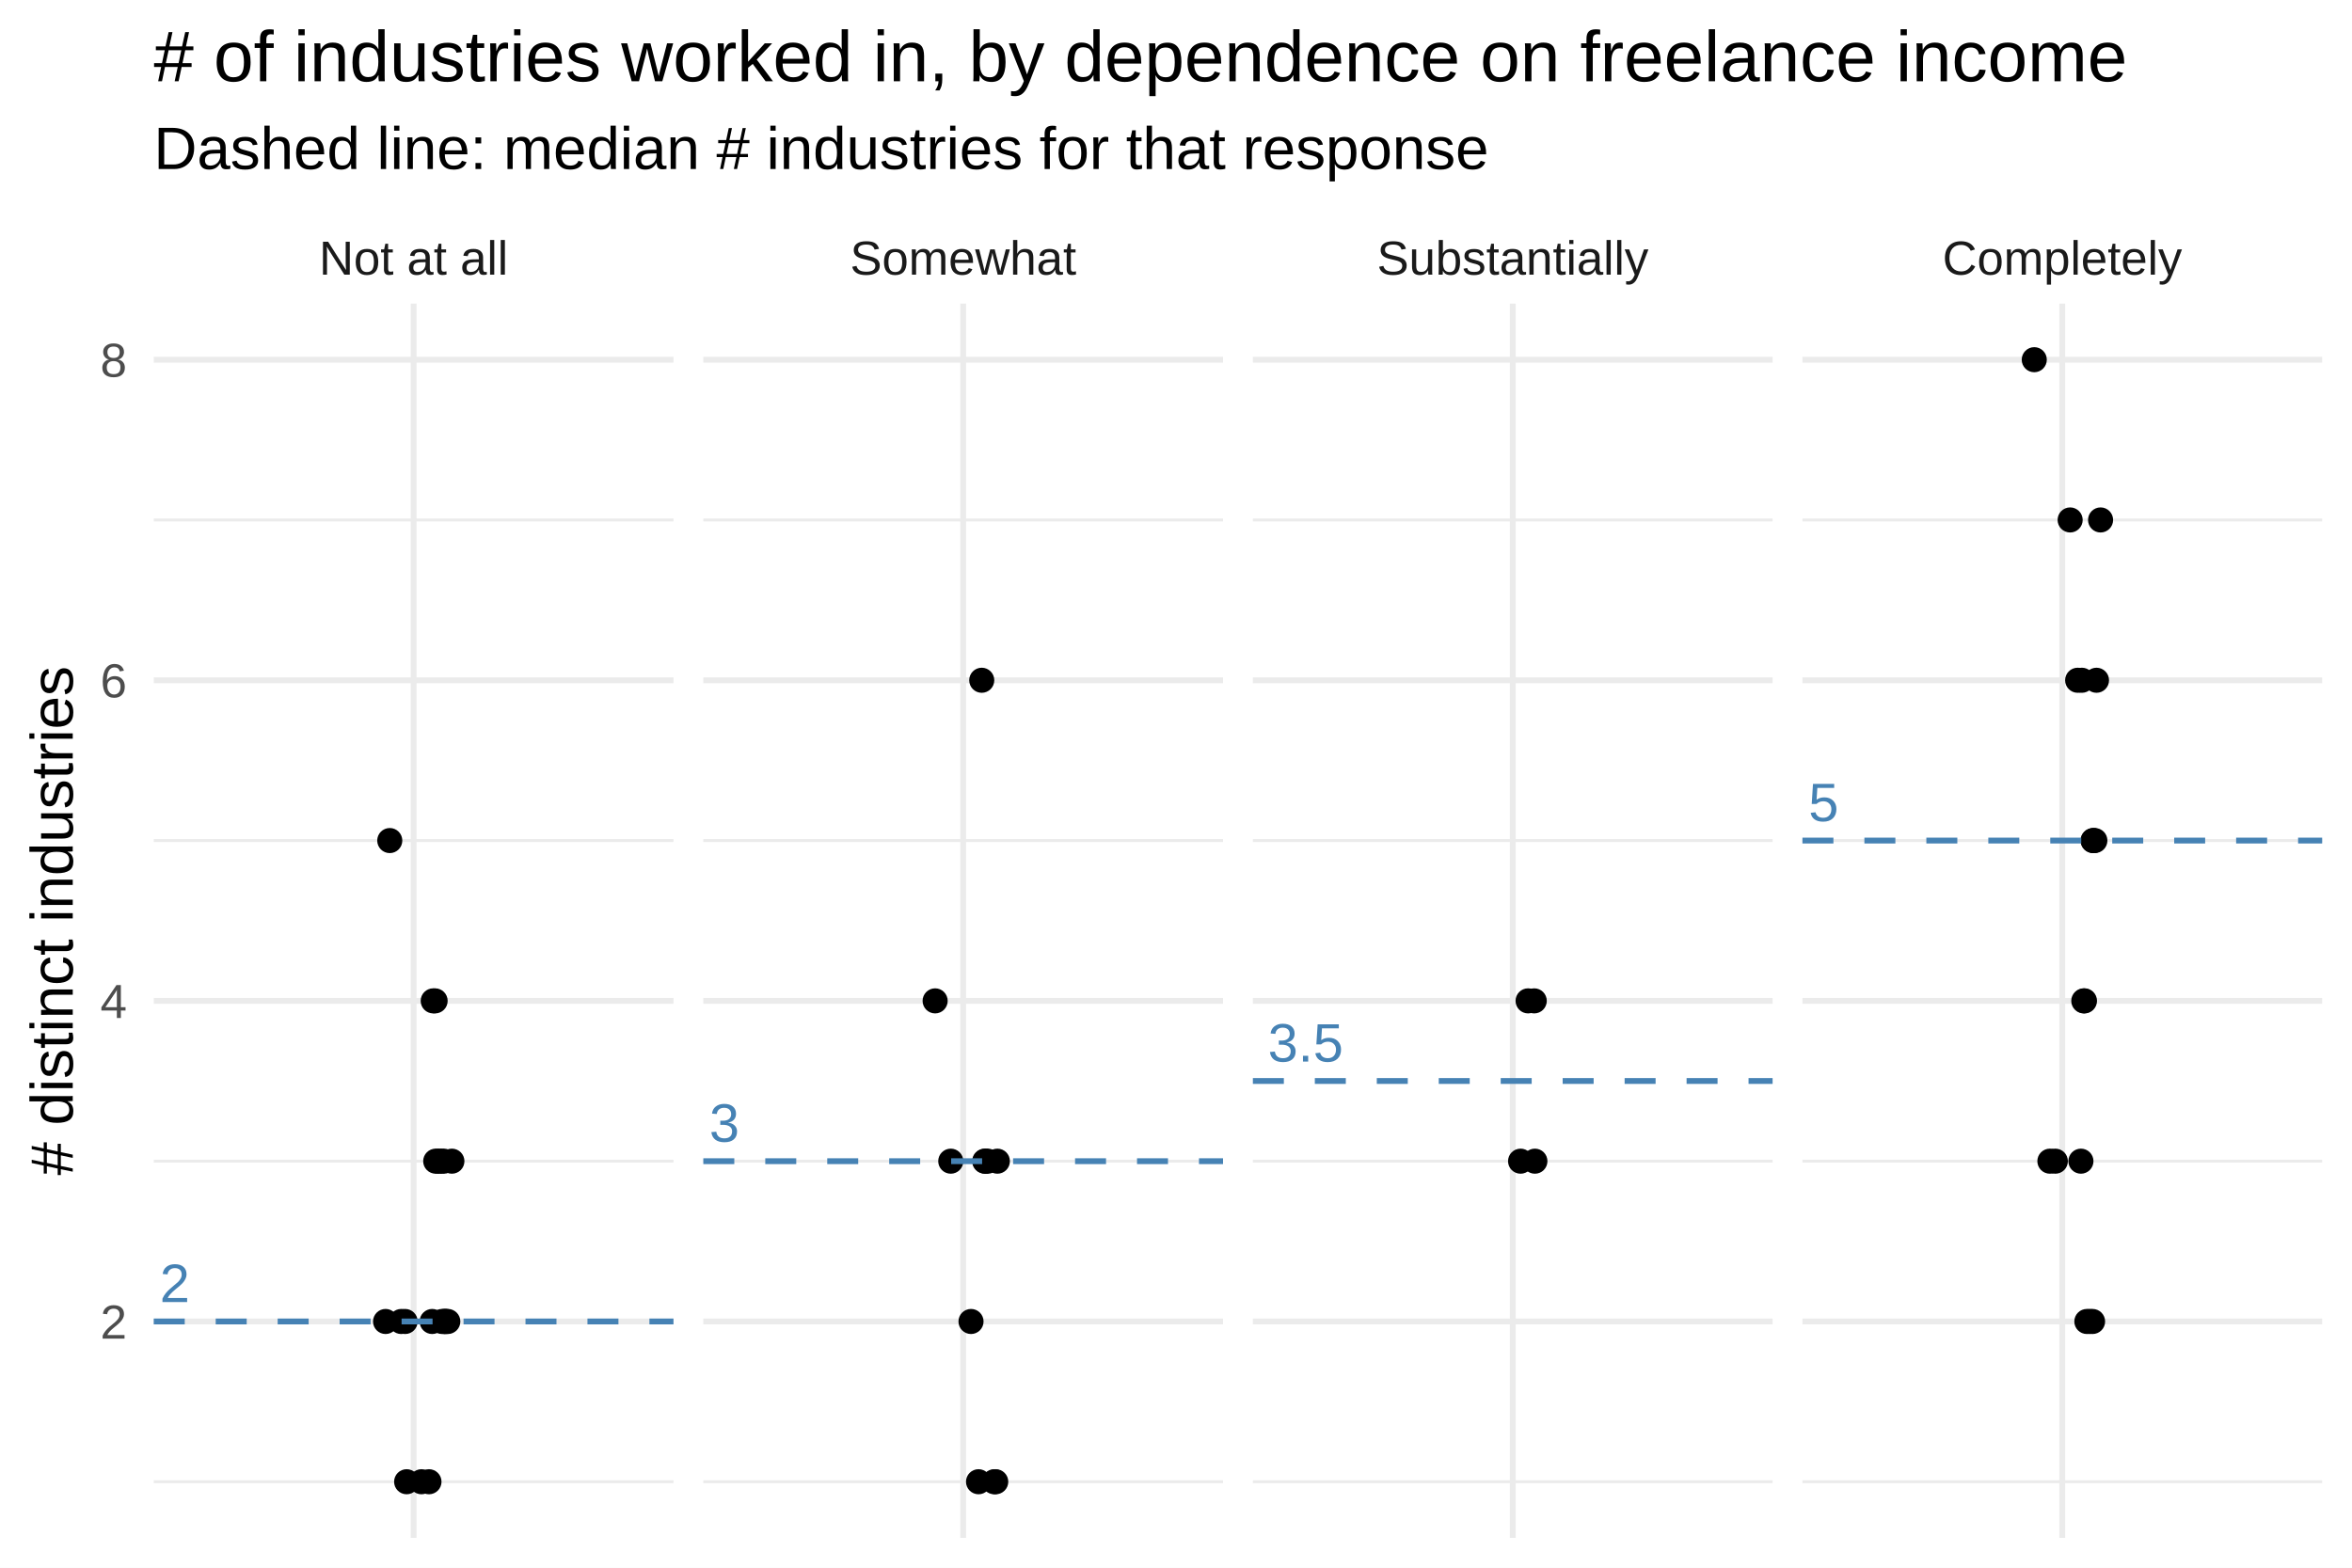
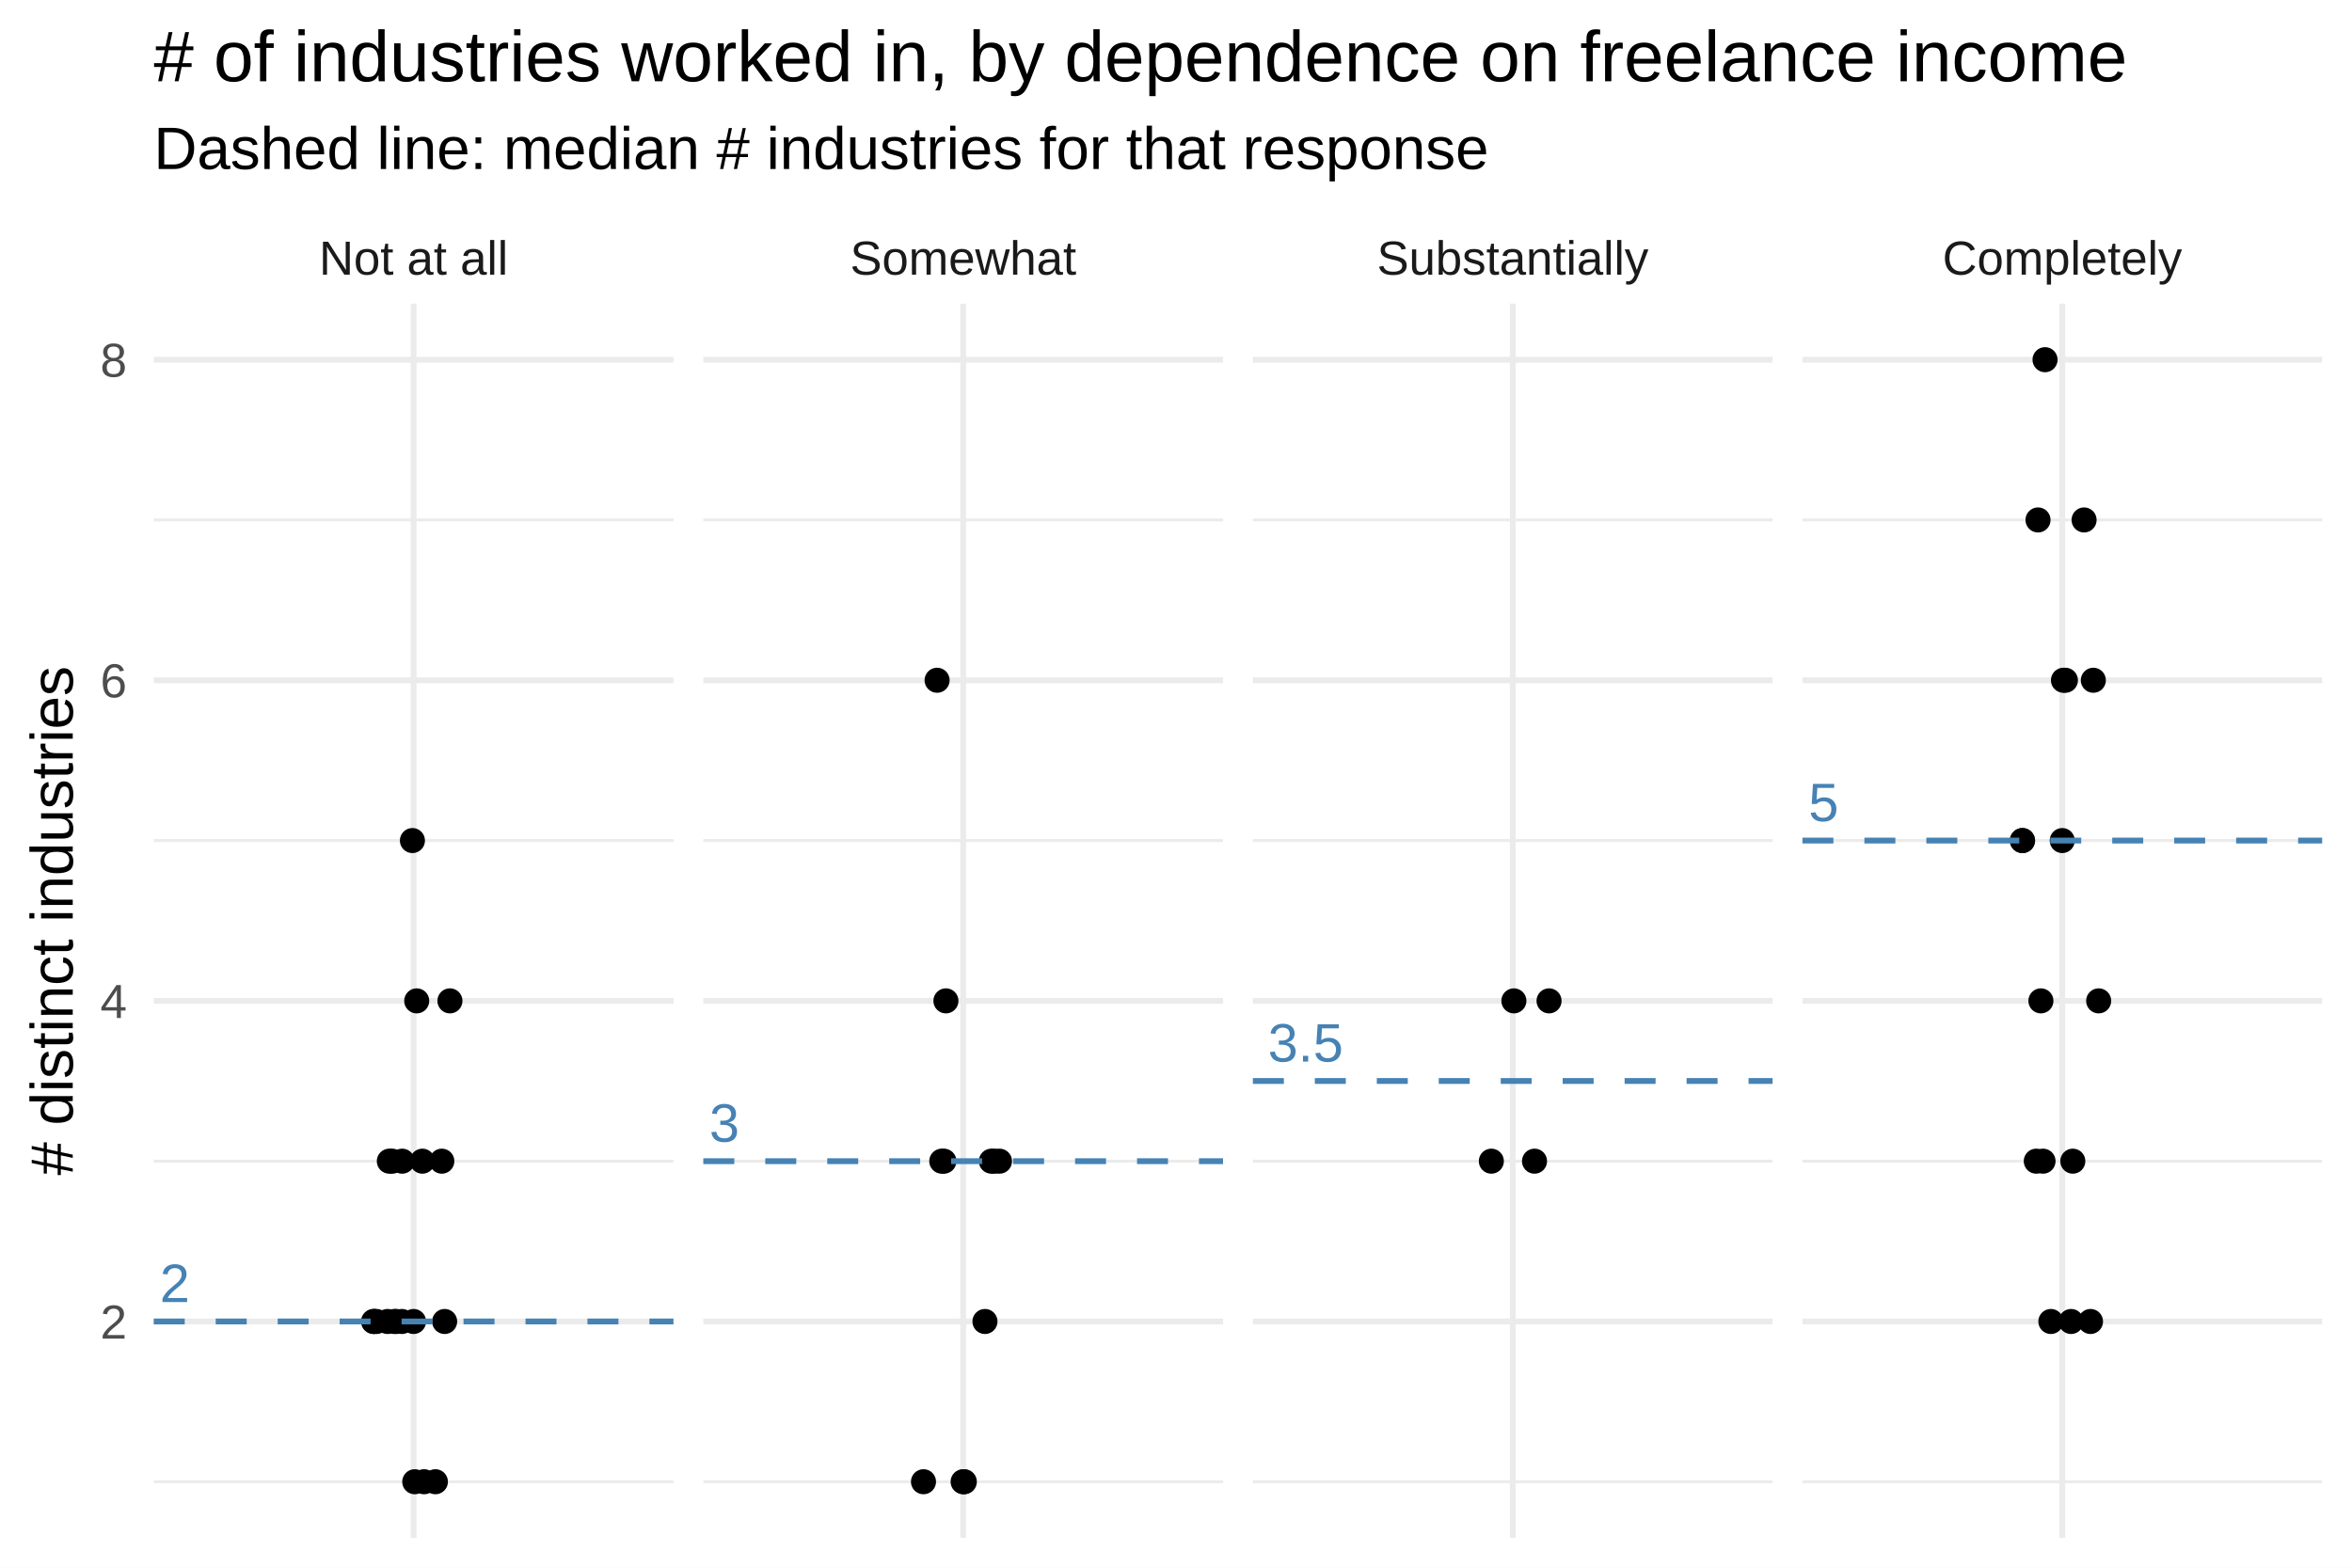
<svg xmlns="http://www.w3.org/2000/svg" width="432.00pt" height="288.00pt" viewBox="0 0 432.00 288.00">
  <g class="svglite">
    <defs>
      <style type="text/css">
    .svglite line, .svglite polyline, .svglite polygon, .svglite path, .svglite rect, .svglite circle {
      fill: none;
      stroke: #000000;
      stroke-linecap: round;
      stroke-linejoin: round;
      stroke-miterlimit: 10.00;
    }
    .svglite text {
      white-space: pre;
    }
    .svglite g.glyphgroup path {
      fill: inherit;
      stroke: none;
    }
  </style>
    </defs>
    <rect width="100%" height="100%" style="stroke: none; fill: #FFFFFF;" />
    <defs>
      <clipPath id="cpMC4wMHw0MzIuMDB8MC4wMHwyODguMDA=">
        <rect x="0.00" y="0.00" width="432.00" height="288.00" />
      </clipPath>
    </defs>
    <g clip-path="url(#cpMC4wMHw0MzIuMDB8MC4wMHwyODguMDA=)">
      <rect x="0" y="0.00" width="432.00" height="288.00" style="stroke-width: 1.07; stroke: none; fill: #FFFFFF;" />
    </g>
    <defs>
      <clipPath id="cpMjguMjR8MTIzLjcwfDU1Ljc3fDI4Mi41Mg==">
        <rect x="28.24" y="55.77" width="95.46" height="226.75" />
      </clipPath>
    </defs>
    <g clip-path="url(#cpMjguMjR8MTIzLjcwfDU1Ljc3fDI4Mi41Mg==)">
      <polyline points="28.24,272.21 123.70,272.21 " style="stroke-width: 0.53; stroke: #EBEBEB; stroke-linecap: butt;" />
      <polyline points="28.24,213.32 123.70,213.32 " style="stroke-width: 0.53; stroke: #EBEBEB; stroke-linecap: butt;" />
      <polyline points="28.24,154.42 123.70,154.42 " style="stroke-width: 0.53; stroke: #EBEBEB; stroke-linecap: butt;" />
      <polyline points="28.24,95.52 123.70,95.52 " style="stroke-width: 0.53; stroke: #EBEBEB; stroke-linecap: butt;" />
      <polyline points="28.24,242.77 123.70,242.77 " style="stroke-width: 1.07; stroke: #EBEBEB; stroke-linecap: butt;" />
      <polyline points="28.24,183.87 123.70,183.87 " style="stroke-width: 1.07; stroke: #EBEBEB; stroke-linecap: butt;" />
      <polyline points="28.24,124.97 123.70,124.97 " style="stroke-width: 1.07; stroke: #EBEBEB; stroke-linecap: butt;" />
      <polyline points="28.24,66.08 123.70,66.08 " style="stroke-width: 1.07; stroke: #EBEBEB; stroke-linecap: butt;" />
      <polyline points="75.97,282.52 75.97,55.77 " style="stroke-width: 1.07; stroke: #EBEBEB; stroke-linecap: butt;" />
-       <circle cx="79.92" cy="183.87" r="1.95" style="stroke-width: 0.71; fill: #000000;" />
-       <circle cx="80.03" cy="213.32" r="1.95" style="stroke-width: 0.71; fill: #000000;" />
-       <circle cx="77.41" cy="272.21" r="1.95" style="stroke-width: 0.71; fill: #000000;" />
-       <circle cx="78.79" cy="272.21" r="1.95" style="stroke-width: 0.71; fill: #000000;" />
-       <circle cx="79.38" cy="242.77" r="1.95" style="stroke-width: 0.71; fill: #000000;" />
-       <circle cx="81.95" cy="242.77" r="1.95" style="stroke-width: 0.71; fill: #000000;" />
+       <circle cx="82.64" cy="183.87" r="1.95" style="stroke-width: 0.71; fill: #000000;" />
+       <circle cx="72.04" cy="213.32" r="1.95" style="stroke-width: 0.71; fill: #000000;" />
+       <circle cx="79.97" cy="272.21" r="1.95" style="stroke-width: 0.71; fill: #000000;" />
+       <circle cx="76.18" cy="272.21" r="1.95" style="stroke-width: 0.71; fill: #000000;" />
+       <circle cx="71.18" cy="242.77" r="1.95" style="stroke-width: 0.71; fill: #000000;" />
+       <circle cx="68.68" cy="242.77" r="1.95" style="stroke-width: 0.71; fill: #000000;" />
+       <circle cx="75.96" cy="242.77" r="1.95" style="stroke-width: 0.71; fill: #000000;" />
      <circle cx="81.67" cy="242.77" r="1.95" style="stroke-width: 0.71; fill: #000000;" />
-       <circle cx="82.25" cy="242.77" r="1.95" style="stroke-width: 0.71; fill: #000000;" />
-       <circle cx="73.69" cy="242.77" r="1.95" style="stroke-width: 0.71; fill: #000000;" />
-       <circle cx="80.48" cy="213.32" r="1.95" style="stroke-width: 0.71; fill: #000000;" />
-       <circle cx="70.82" cy="242.77" r="1.95" style="stroke-width: 0.71; fill: #000000;" />
-       <circle cx="81.52" cy="213.32" r="1.95" style="stroke-width: 0.71; fill: #000000;" />
-       <circle cx="80.99" cy="213.32" r="1.95" style="stroke-width: 0.71; fill: #000000;" />
-       <circle cx="79.57" cy="183.87" r="1.95" style="stroke-width: 0.71; fill: #000000;" />
-       <circle cx="83.00" cy="213.32" r="1.95" style="stroke-width: 0.71; fill: #000000;" />
-       <circle cx="81.62" cy="242.77" r="1.95" style="stroke-width: 0.71; fill: #000000;" />
-       <circle cx="74.69" cy="272.21" r="1.95" style="stroke-width: 0.71; fill: #000000;" />
-       <circle cx="71.59" cy="154.42" r="1.95" style="stroke-width: 0.71; fill: #000000;" />
-       <circle cx="74.41" cy="242.77" r="1.95" style="stroke-width: 0.71; fill: #000000;" />
-       <circle cx="81.19" cy="242.77" r="1.95" style="stroke-width: 0.71; fill: #000000;" />
+       <circle cx="72.43" cy="242.77" r="1.95" style="stroke-width: 0.71; fill: #000000;" />
+       <circle cx="81.15" cy="213.32" r="1.95" style="stroke-width: 0.71; fill: #000000;" />
+       <circle cx="72.79" cy="242.77" r="1.95" style="stroke-width: 0.71; fill: #000000;" />
+       <circle cx="77.58" cy="213.32" r="1.95" style="stroke-width: 0.71; fill: #000000;" />
+       <circle cx="73.87" cy="213.32" r="1.95" style="stroke-width: 0.71; fill: #000000;" />
+       <circle cx="76.54" cy="183.87" r="1.95" style="stroke-width: 0.71; fill: #000000;" />
+       <circle cx="71.51" cy="213.32" r="1.95" style="stroke-width: 0.71; fill: #000000;" />
+       <circle cx="68.62" cy="242.77" r="1.95" style="stroke-width: 0.71; fill: #000000;" />
+       <circle cx="77.90" cy="272.21" r="1.95" style="stroke-width: 0.71; fill: #000000;" />
+       <circle cx="75.75" cy="154.42" r="1.95" style="stroke-width: 0.71; fill: #000000;" />
+       <circle cx="73.82" cy="242.77" r="1.95" style="stroke-width: 0.71; fill: #000000;" />
+       <circle cx="69.16" cy="242.77" r="1.95" style="stroke-width: 0.71; fill: #000000;" />
      <line x1="28.24" y1="242.77" x2="123.70" y2="242.77" style="stroke-width: 1.07; stroke: #4682B4; stroke-dasharray: 5.69,5.69; stroke-linecap: butt;" />
      <text x="29.34" y="239.20" style="font-size: 9.96px;fill: #4682B4; font-family: &quot;Arial&quot;;" textLength="5.53px" lengthAdjust="spacingAndGlyphs">2</text>
    </g>
    <g clip-path="url(#cpMC4wMHw0MzIuMDB8MC4wMHwyODguMDA=)">
</g>
    <defs>
      <clipPath id="cpMTI5LjE4fDIyNC42NHw1NS43N3wyODIuNTI=">
        <rect x="129.18" y="55.77" width="95.46" height="226.75" />
      </clipPath>
    </defs>
    <g clip-path="url(#cpMTI5LjE4fDIyNC42NHw1NS43N3wyODIuNTI=)">
      <polyline points="129.18,272.21 224.64,272.21 " style="stroke-width: 0.53; stroke: #EBEBEB; stroke-linecap: butt;" />
      <polyline points="129.18,213.32 224.64,213.32 " style="stroke-width: 0.53; stroke: #EBEBEB; stroke-linecap: butt;" />
      <polyline points="129.18,154.42 224.64,154.42 " style="stroke-width: 0.53; stroke: #EBEBEB; stroke-linecap: butt;" />
      <polyline points="129.18,95.52 224.64,95.52 " style="stroke-width: 0.53; stroke: #EBEBEB; stroke-linecap: butt;" />
      <polyline points="129.18,242.77 224.64,242.77 " style="stroke-width: 1.07; stroke: #EBEBEB; stroke-linecap: butt;" />
      <polyline points="129.18,183.87 224.64,183.87 " style="stroke-width: 1.07; stroke: #EBEBEB; stroke-linecap: butt;" />
      <polyline points="129.18,124.97 224.64,124.97 " style="stroke-width: 1.07; stroke: #EBEBEB; stroke-linecap: butt;" />
      <polyline points="129.18,66.08 224.64,66.08 " style="stroke-width: 1.07; stroke: #EBEBEB; stroke-linecap: butt;" />
      <polyline points="176.91,282.52 176.91,55.77 " style="stroke-width: 1.07; stroke: #EBEBEB; stroke-linecap: butt;" />
-       <circle cx="180.86" cy="213.32" r="1.95" style="stroke-width: 0.71; fill: #000000;" />
-       <circle cx="180.98" cy="213.32" r="1.95" style="stroke-width: 0.71; fill: #000000;" />
-       <circle cx="178.35" cy="242.77" r="1.95" style="stroke-width: 0.71; fill: #000000;" />
-       <circle cx="179.73" cy="272.21" r="1.95" style="stroke-width: 0.71; fill: #000000;" />
-       <circle cx="180.32" cy="124.97" r="1.95" style="stroke-width: 0.71; fill: #000000;" />
-       <circle cx="182.89" cy="272.21" r="1.95" style="stroke-width: 0.71; fill: #000000;" />
-       <circle cx="182.61" cy="272.21" r="1.95" style="stroke-width: 0.71; fill: #000000;" />
-       <circle cx="183.19" cy="213.32" r="1.95" style="stroke-width: 0.71; fill: #000000;" />
-       <circle cx="174.63" cy="213.32" r="1.95" style="stroke-width: 0.71; fill: #000000;" />
-       <circle cx="181.42" cy="213.32" r="1.95" style="stroke-width: 0.71; fill: #000000;" />
-       <circle cx="171.76" cy="183.87" r="1.95" style="stroke-width: 0.71; fill: #000000;" />
+       <circle cx="183.58" cy="213.32" r="1.95" style="stroke-width: 0.71; fill: #000000;" />
+       <circle cx="172.98" cy="213.32" r="1.95" style="stroke-width: 0.71; fill: #000000;" />
+       <circle cx="180.91" cy="242.77" r="1.95" style="stroke-width: 0.71; fill: #000000;" />
+       <circle cx="177.12" cy="272.21" r="1.95" style="stroke-width: 0.71; fill: #000000;" />
+       <circle cx="172.12" cy="124.97" r="1.95" style="stroke-width: 0.71; fill: #000000;" />
+       <circle cx="169.62" cy="272.21" r="1.95" style="stroke-width: 0.71; fill: #000000;" />
+       <circle cx="176.90" cy="272.21" r="1.95" style="stroke-width: 0.71; fill: #000000;" />
+       <circle cx="182.61" cy="213.32" r="1.95" style="stroke-width: 0.71; fill: #000000;" />
+       <circle cx="173.37" cy="213.32" r="1.95" style="stroke-width: 0.71; fill: #000000;" />
+       <circle cx="182.09" cy="213.32" r="1.95" style="stroke-width: 0.71; fill: #000000;" />
+       <circle cx="173.74" cy="183.87" r="1.95" style="stroke-width: 0.71; fill: #000000;" />
      <line x1="129.18" y1="213.32" x2="224.64" y2="213.32" style="stroke-width: 1.07; stroke: #4682B4; stroke-dasharray: 5.69,5.69; stroke-linecap: butt;" />
      <text x="130.28" y="209.75" style="font-size: 9.96px;fill: #4682B4; font-family: &quot;Arial&quot;;" textLength="5.53px" lengthAdjust="spacingAndGlyphs">3</text>
    </g>
    <g clip-path="url(#cpMC4wMHw0MzIuMDB8MC4wMHwyODguMDA=)">
</g>
    <defs>
      <clipPath id="cpMjMwLjEyfDMyNS41OHw1NS43N3wyODIuNTI=">
        <rect x="230.12" y="55.77" width="95.46" height="226.75" />
      </clipPath>
    </defs>
    <g clip-path="url(#cpMjMwLjEyfDMyNS41OHw1NS43N3wyODIuNTI=)">
      <polyline points="230.12,272.21 325.58,272.21 " style="stroke-width: 0.53; stroke: #EBEBEB; stroke-linecap: butt;" />
      <polyline points="230.12,213.32 325.58,213.32 " style="stroke-width: 0.53; stroke: #EBEBEB; stroke-linecap: butt;" />
      <polyline points="230.12,154.42 325.58,154.42 " style="stroke-width: 0.53; stroke: #EBEBEB; stroke-linecap: butt;" />
      <polyline points="230.12,95.52 325.58,95.52 " style="stroke-width: 0.53; stroke: #EBEBEB; stroke-linecap: butt;" />
      <polyline points="230.12,242.77 325.58,242.77 " style="stroke-width: 1.07; stroke: #EBEBEB; stroke-linecap: butt;" />
      <polyline points="230.12,183.87 325.58,183.87 " style="stroke-width: 1.07; stroke: #EBEBEB; stroke-linecap: butt;" />
      <polyline points="230.12,124.97 325.58,124.97 " style="stroke-width: 1.07; stroke: #EBEBEB; stroke-linecap: butt;" />
      <polyline points="230.12,66.08 325.58,66.08 " style="stroke-width: 1.07; stroke: #EBEBEB; stroke-linecap: butt;" />
      <polyline points="277.85,282.52 277.85,55.77 " style="stroke-width: 1.07; stroke: #EBEBEB; stroke-linecap: butt;" />
-       <circle cx="281.80" cy="183.87" r="1.95" style="stroke-width: 0.71; fill: #000000;" />
-       <circle cx="281.92" cy="213.32" r="1.95" style="stroke-width: 0.71; fill: #000000;" />
-       <circle cx="279.29" cy="213.32" r="1.95" style="stroke-width: 0.71; fill: #000000;" />
-       <circle cx="280.67" cy="183.87" r="1.95" style="stroke-width: 0.71; fill: #000000;" />
+       <circle cx="284.52" cy="183.87" r="1.95" style="stroke-width: 0.71; fill: #000000;" />
+       <circle cx="273.92" cy="213.32" r="1.95" style="stroke-width: 0.71; fill: #000000;" />
+       <circle cx="281.85" cy="213.32" r="1.95" style="stroke-width: 0.71; fill: #000000;" />
+       <circle cx="278.06" cy="183.87" r="1.95" style="stroke-width: 0.71; fill: #000000;" />
      <line x1="230.12" y1="198.59" x2="325.58" y2="198.59" style="stroke-width: 1.07; stroke: #4682B4; stroke-dasharray: 5.69,5.69; stroke-linecap: butt;" />
      <text x="232.88" y="195.03" style="font-size: 9.96px;fill: #4682B4; font-family: &quot;Arial&quot;;" textLength="13.83px" lengthAdjust="spacingAndGlyphs">3.5</text>
    </g>
    <g clip-path="url(#cpMC4wMHw0MzIuMDB8MC4wMHwyODguMDA=)">
</g>
    <defs>
      <clipPath id="cpMzMxLjA2fDQyNi41Mnw1NS43N3wyODIuNTI=">
        <rect x="331.06" y="55.77" width="95.46" height="226.75" />
      </clipPath>
    </defs>
    <g clip-path="url(#cpMzMxLjA2fDQyNi41Mnw1NS43N3wyODIuNTI=)">
      <polyline points="331.06,272.21 426.52,272.21 " style="stroke-width: 0.53; stroke: #EBEBEB; stroke-linecap: butt;" />
      <polyline points="331.06,213.32 426.52,213.32 " style="stroke-width: 0.53; stroke: #EBEBEB; stroke-linecap: butt;" />
      <polyline points="331.06,154.42 426.52,154.42 " style="stroke-width: 0.53; stroke: #EBEBEB; stroke-linecap: butt;" />
      <polyline points="331.06,95.52 426.52,95.52 " style="stroke-width: 0.53; stroke: #EBEBEB; stroke-linecap: butt;" />
      <polyline points="331.06,242.77 426.52,242.77 " style="stroke-width: 1.07; stroke: #EBEBEB; stroke-linecap: butt;" />
      <polyline points="331.06,183.87 426.52,183.87 " style="stroke-width: 1.07; stroke: #EBEBEB; stroke-linecap: butt;" />
      <polyline points="331.06,124.97 426.52,124.97 " style="stroke-width: 1.07; stroke: #EBEBEB; stroke-linecap: butt;" />
      <polyline points="331.06,66.08 426.52,66.08 " style="stroke-width: 1.07; stroke: #EBEBEB; stroke-linecap: butt;" />
      <polyline points="378.79,282.52 378.79,55.77 " style="stroke-width: 1.07; stroke: #EBEBEB; stroke-linecap: butt;" />
-       <circle cx="382.74" cy="183.87" r="1.95" style="stroke-width: 0.71; fill: #000000;" />
-       <circle cx="382.86" cy="183.87" r="1.95" style="stroke-width: 0.71; fill: #000000;" />
-       <circle cx="380.23" cy="95.52" r="1.95" style="stroke-width: 0.71; fill: #000000;" />
-       <circle cx="381.61" cy="124.97" r="1.95" style="stroke-width: 0.71; fill: #000000;" />
-       <circle cx="382.21" cy="213.32" r="1.95" style="stroke-width: 0.71; fill: #000000;" />
-       <circle cx="384.77" cy="154.42" r="1.95" style="stroke-width: 0.71; fill: #000000;" />
-       <circle cx="384.49" cy="154.42" r="1.95" style="stroke-width: 0.71; fill: #000000;" />
-       <circle cx="385.07" cy="124.97" r="1.95" style="stroke-width: 0.71; fill: #000000;" />
-       <circle cx="376.51" cy="213.32" r="1.95" style="stroke-width: 0.71; fill: #000000;" />
-       <circle cx="383.30" cy="242.77" r="1.95" style="stroke-width: 0.71; fill: #000000;" />
-       <circle cx="373.64" cy="66.08" r="1.95" style="stroke-width: 0.71; fill: #000000;" />
-       <circle cx="384.35" cy="242.77" r="1.95" style="stroke-width: 0.71; fill: #000000;" />
-       <circle cx="383.82" cy="242.77" r="1.95" style="stroke-width: 0.71; fill: #000000;" />
-       <circle cx="382.39" cy="124.97" r="1.95" style="stroke-width: 0.71; fill: #000000;" />
-       <circle cx="385.82" cy="95.52" r="1.95" style="stroke-width: 0.71; fill: #000000;" />
-       <circle cx="384.44" cy="154.42" r="1.95" style="stroke-width: 0.71; fill: #000000;" />
-       <circle cx="377.51" cy="213.32" r="1.95" style="stroke-width: 0.71; fill: #000000;" />
+       <circle cx="385.47" cy="183.87" r="1.95" style="stroke-width: 0.71; fill: #000000;" />
+       <circle cx="374.86" cy="183.87" r="1.95" style="stroke-width: 0.71; fill: #000000;" />
+       <circle cx="382.79" cy="95.52" r="1.95" style="stroke-width: 0.71; fill: #000000;" />
+       <circle cx="379.00" cy="124.97" r="1.95" style="stroke-width: 0.71; fill: #000000;" />
+       <circle cx="374.01" cy="213.32" r="1.95" style="stroke-width: 0.71; fill: #000000;" />
+       <circle cx="371.50" cy="154.42" r="1.95" style="stroke-width: 0.71; fill: #000000;" />
+       <circle cx="378.78" cy="154.42" r="1.95" style="stroke-width: 0.71; fill: #000000;" />
+       <circle cx="384.49" cy="124.97" r="1.95" style="stroke-width: 0.71; fill: #000000;" />
+       <circle cx="375.25" cy="213.32" r="1.95" style="stroke-width: 0.71; fill: #000000;" />
+       <circle cx="383.97" cy="242.77" r="1.95" style="stroke-width: 0.71; fill: #000000;" />
+       <circle cx="375.62" cy="66.08" r="1.95" style="stroke-width: 0.71; fill: #000000;" />
+       <circle cx="380.40" cy="242.77" r="1.95" style="stroke-width: 0.71; fill: #000000;" />
+       <circle cx="376.69" cy="242.77" r="1.95" style="stroke-width: 0.71; fill: #000000;" />
+       <circle cx="379.36" cy="124.97" r="1.95" style="stroke-width: 0.71; fill: #000000;" />
+       <circle cx="374.33" cy="95.52" r="1.95" style="stroke-width: 0.71; fill: #000000;" />
+       <circle cx="371.44" cy="154.42" r="1.95" style="stroke-width: 0.71; fill: #000000;" />
+       <circle cx="380.72" cy="213.32" r="1.95" style="stroke-width: 0.71; fill: #000000;" />
      <line x1="331.06" y1="154.42" x2="426.52" y2="154.42" style="stroke-width: 1.07; stroke: #4682B4; stroke-dasharray: 5.69,5.69; stroke-linecap: butt;" />
      <text x="332.17" y="150.86" style="font-size: 9.96px;fill: #4682B4; font-family: &quot;Arial&quot;;" textLength="5.53px" lengthAdjust="spacingAndGlyphs">5</text>
    </g>
    <g clip-path="url(#cpMC4wMHw0MzIuMDB8MC4wMHwyODguMDA=)">
</g>
    <defs>
      <clipPath id="cpMjguMjR8MTIzLjcwfDM4Ljg1fDU1Ljc3">
        <rect x="28.24" y="38.85" width="95.46" height="16.92" />
      </clipPath>
    </defs>
    <g clip-path="url(#cpMjguMjR8MTIzLjcwfDM4Ljg1fDU1Ljc3)">
      <text x="75.97" y="50.46" text-anchor="middle" style="font-size: 8.80px;fill: #1A1A1A; font-family: &quot;Arial&quot;;" textLength="34.69px" lengthAdjust="spacingAndGlyphs">Not at all</text>
    </g>
    <g clip-path="url(#cpMC4wMHw0MzIuMDB8MC4wMHwyODguMDA=)">
</g>
    <defs>
      <clipPath id="cpMTI5LjE4fDIyNC42NHwzOC44NXw1NS43Nw==">
        <rect x="129.18" y="38.85" width="95.46" height="16.92" />
      </clipPath>
    </defs>
    <g clip-path="url(#cpMTI5LjE4fDIyNC42NHwzOC44NXw1NS43Nw==)">
      <text x="176.91" y="50.46" text-anchor="middle" style="font-size: 8.80px;fill: #1A1A1A; font-family: &quot;Arial&quot;;" textLength="41.56px" lengthAdjust="spacingAndGlyphs">Somewhat</text>
    </g>
    <g clip-path="url(#cpMC4wMHw0MzIuMDB8MC4wMHwyODguMDA=)">
</g>
    <defs>
      <clipPath id="cpMjMwLjEyfDMyNS41OHwzOC44NXw1NS43Nw==">
        <rect x="230.12" y="38.85" width="95.46" height="16.92" />
      </clipPath>
    </defs>
    <g clip-path="url(#cpMjMwLjEyfDMyNS41OHwzOC44NXw1NS43Nw==)">
      <text x="277.85" y="50.46" text-anchor="middle" style="font-size: 8.80px;fill: #1A1A1A; font-family: &quot;Arial&quot;;" textLength="49.88px" lengthAdjust="spacingAndGlyphs">Substantially</text>
    </g>
    <g clip-path="url(#cpMC4wMHw0MzIuMDB8MC4wMHwyODguMDA=)">
</g>
    <defs>
      <clipPath id="cpMzMxLjA2fDQyNi41MnwzOC44NXw1NS43Nw==">
        <rect x="331.06" y="38.85" width="95.46" height="16.92" />
      </clipPath>
    </defs>
    <g clip-path="url(#cpMzMxLjA2fDQyNi41MnwzOC44NXw1NS43Nw==)">
      <text x="378.79" y="50.46" text-anchor="middle" style="font-size: 8.80px;fill: #1A1A1A; font-family: &quot;Arial&quot;;" textLength="44.00px" lengthAdjust="spacingAndGlyphs">Completely</text>
    </g>
    <g clip-path="url(#cpMC4wMHw0MzIuMDB8MC4wMHwyODguMDA=)">
      <text x="23.31" y="245.92" text-anchor="end" style="font-size: 8.80px;fill: #4D4D4D; font-family: &quot;Arial&quot;;" textLength="4.89px" lengthAdjust="spacingAndGlyphs">2</text>
      <text x="23.31" y="187.02" text-anchor="end" style="font-size: 8.80px;fill: #4D4D4D; font-family: &quot;Arial&quot;;" textLength="4.89px" lengthAdjust="spacingAndGlyphs">4</text>
      <text x="23.31" y="128.12" text-anchor="end" style="font-size: 8.80px;fill: #4D4D4D; font-family: &quot;Arial&quot;;" textLength="4.89px" lengthAdjust="spacingAndGlyphs">6</text>
      <text x="23.31" y="69.23" text-anchor="end" style="font-size: 8.80px;fill: #4D4D4D; font-family: &quot;Arial&quot;;" textLength="4.89px" lengthAdjust="spacingAndGlyphs">8</text>
      <text transform="translate(13.36,169.15) rotate(-90)" text-anchor="middle" style="font-size: 11.00px; font-family: &quot;Arial&quot;;" textLength="93.59px" lengthAdjust="spacingAndGlyphs"># distinct industries</text>
      <text x="28.24" y="31.05" style="font-size: 11.00px; font-family: &quot;Arial&quot;;" textLength="245.38px" lengthAdjust="spacingAndGlyphs">Dashed line: median # industries for that response</text>
      <text x="28.24" y="14.93" style="font-size: 13.20px; font-family: &quot;Arial&quot;;" textLength="361.91px" lengthAdjust="spacingAndGlyphs"># of industries worked in, by dependence on freelance income</text>
    </g>
  </g>
</svg>
